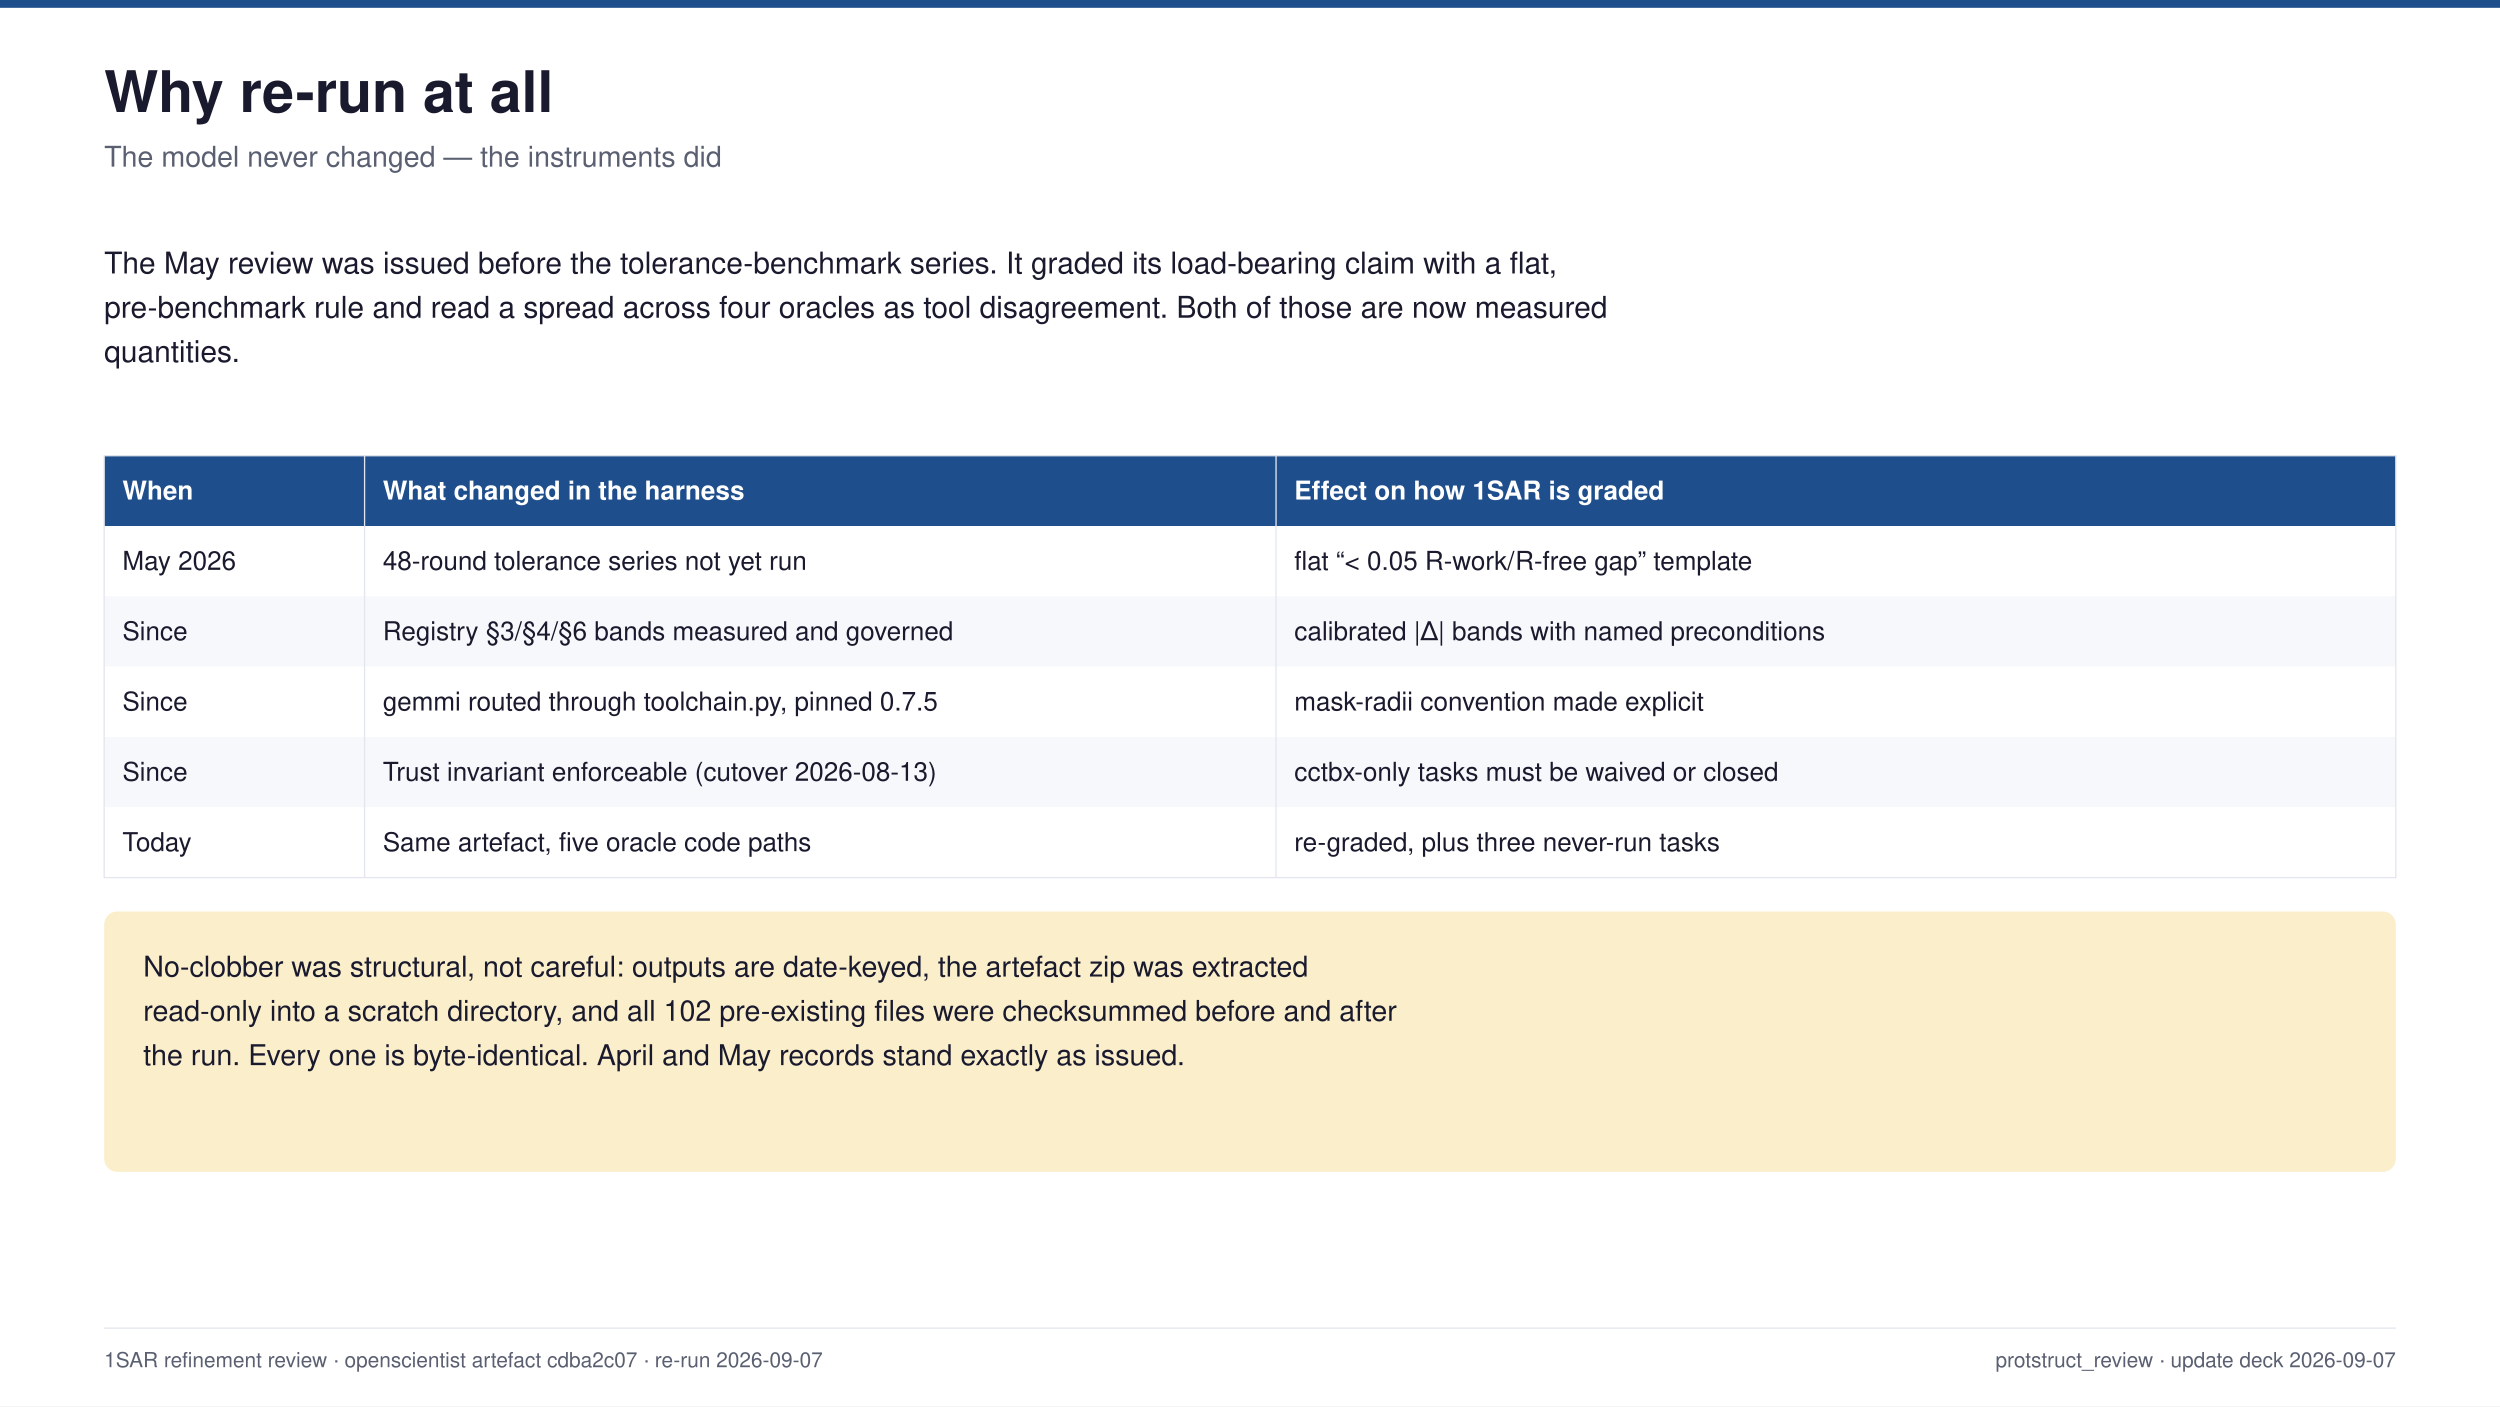
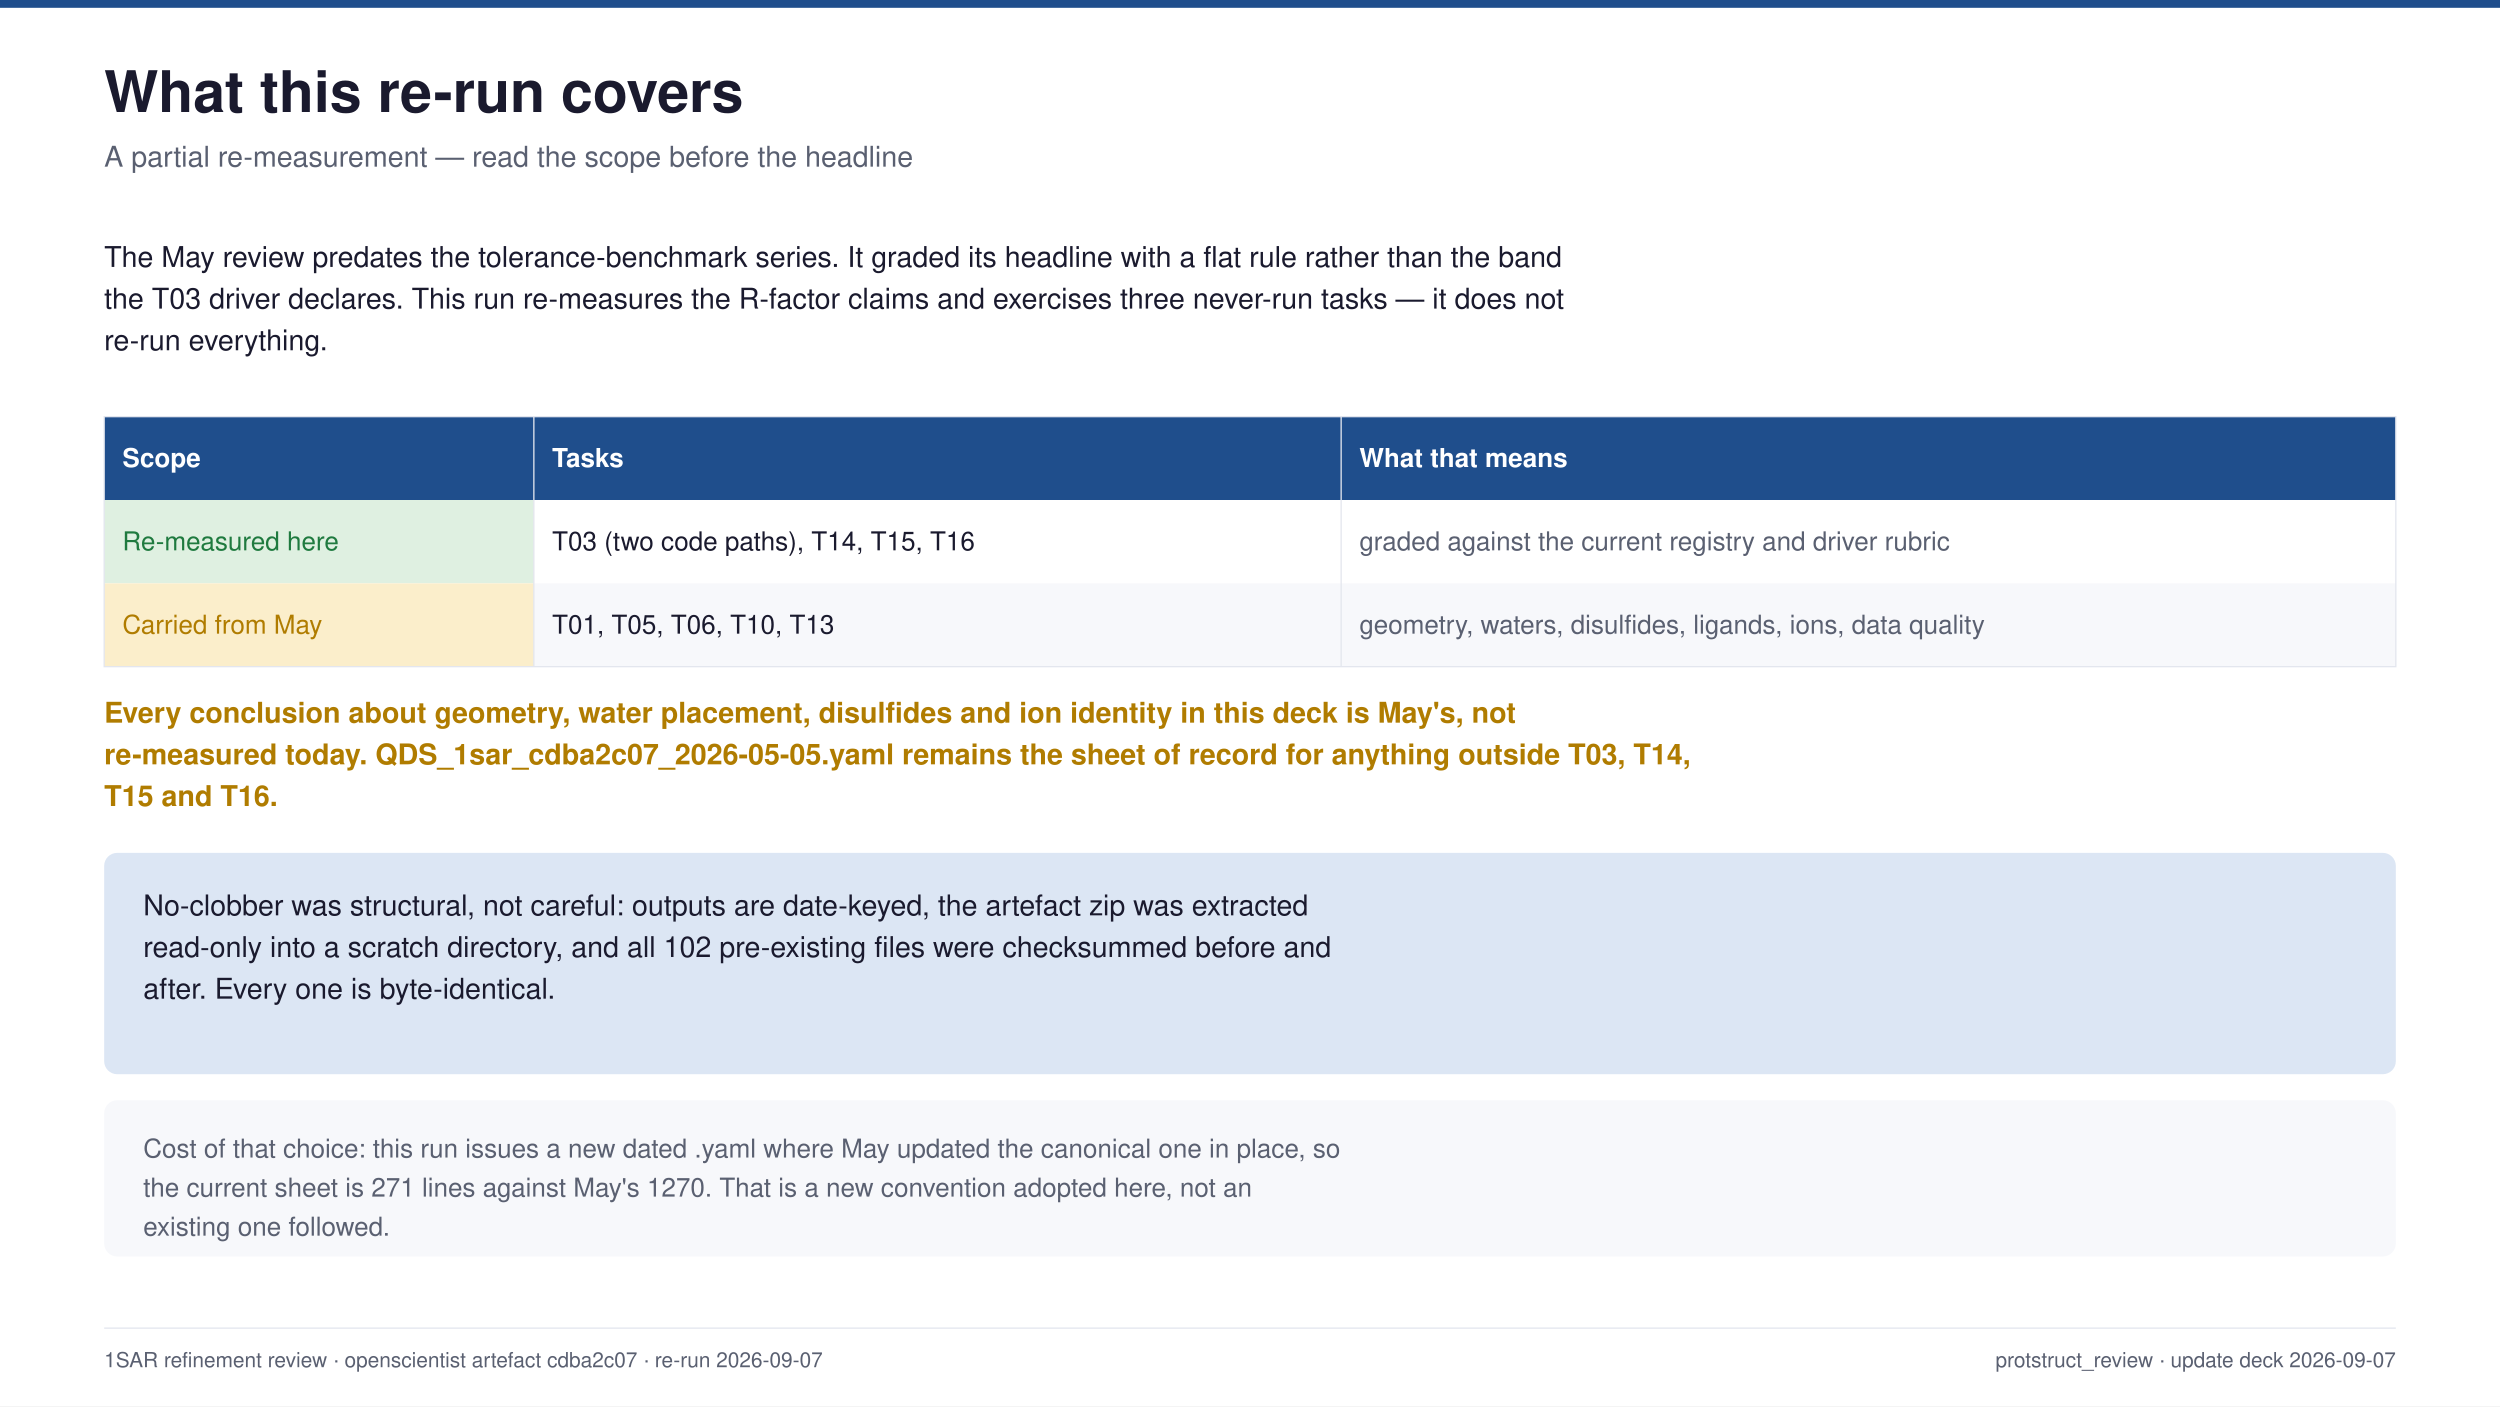
<svg xmlns="http://www.w3.org/2000/svg" width="1920" height="1080" viewBox="0 0 1920 1080" font-family="Helvetica, Arial, sans-serif">
  <rect width="100%" height="100%" fill="#ffffff" />
  <rect x="0" y="0" width="1920" height="6" fill="#1f4e8c" />
-   <text x="80" y="86" font-size="44" font-weight="700" fill="#1a1a2e">Why re-run at all</text>
-   <text x="80" y="128" font-size="22" font-weight="400" fill="#5a6071">The model never changed — the instruments did</text>
+   <text x="80" y="86" font-size="44" font-weight="700" fill="#1a1a2e">What this re-run covers</text>
+   <text x="80" y="128" font-size="22" font-weight="400" fill="#5a6071">A partial re-measurement — read the scope before the headline</text>
  <line x1="80" y1="1020" x2="1840" y2="1020" stroke="#e3e6ee" stroke-width="1" />
  <text x="80" y="1050" font-size="16" fill="#5a6071">1SAR refinement review · openscientist artefact cdba2c07 · re-run 2026-09-07</text>
  <text x="1840" y="1050" font-size="16" fill="#5a6071" text-anchor="end">protstruct_review · update deck 2026-09-07</text>
-   <text x="80" y="210" font-size="23" font-weight="400" fill="#1a1a2e">The May review was issued before the tolerance-benchmark series. It graded its load-bearing claim with a flat,</text>
-   <text x="80" y="244" font-size="23" font-weight="400" fill="#1a1a2e">pre-benchmark rule and read a spread across four oracles as tool disagreement. Both of those are now measured</text>
-   <text x="80" y="278" font-size="23" font-weight="400" fill="#1a1a2e">quantities.</text>
-   <rect x="80" y="350" width="1760" height="54" fill="#1f4e8c" />
-   <text x="94" y="383.667" font-size="20" font-weight="700" fill="#ffffff" text-anchor="start">When</text>
-   <text x="294" y="383.667" font-size="20" font-weight="700" fill="#ffffff" text-anchor="start">What changed in the harness</text>
-   <text x="994" y="383.667" font-size="20" font-weight="700" fill="#ffffff" text-anchor="start">Effect on how 1SAR is graded</text>
-   <rect x="80" y="404" width="1760" height="54" fill="#ffffff" />
-   <text x="94" y="437.667" font-size="20" fill="#1a1a2e" text-anchor="start">May 2026</text>
-   <text x="294" y="437.667" font-size="20" fill="#1a1a2e" text-anchor="start">48-round tolerance series not yet run</text>
-   <text x="994" y="437.667" font-size="20" fill="#1a1a2e" text-anchor="start">flat “&lt; 0.05 R-work/R-free gap” template</text>
-   <rect x="80" y="458" width="1760" height="54" fill="#f7f8fb" />
-   <text x="94" y="491.667" font-size="20" fill="#1a1a2e" text-anchor="start">Since</text>
-   <text x="294" y="491.667" font-size="20" fill="#1a1a2e" text-anchor="start">Registry §3/§4/§6 bands measured and governed</text>
-   <text x="994" y="491.667" font-size="20" fill="#1a1a2e" text-anchor="start">calibrated |Δ| bands with named preconditions</text>
-   <rect x="80" y="512" width="1760" height="54" fill="#ffffff" />
-   <text x="94" y="545.667" font-size="20" fill="#1a1a2e" text-anchor="start">Since</text>
-   <text x="294" y="545.667" font-size="20" fill="#1a1a2e" text-anchor="start">gemmi routed through toolchain.py, pinned 0.7.5</text>
-   <text x="994" y="545.667" font-size="20" fill="#1a1a2e" text-anchor="start">mask-radii convention made explicit</text>
-   <rect x="80" y="566" width="1760" height="54" fill="#f7f8fb" />
-   <text x="94" y="599.667" font-size="20" fill="#1a1a2e" text-anchor="start">Since</text>
-   <text x="294" y="599.667" font-size="20" fill="#1a1a2e" text-anchor="start">Trust invariant enforceable (cutover 2026-08-13)</text>
-   <text x="994" y="599.667" font-size="20" fill="#1a1a2e" text-anchor="start">cctbx-only tasks must be waived or closed</text>
-   <rect x="80" y="620" width="1760" height="54" fill="#ffffff" />
-   <text x="94" y="653.667" font-size="20" fill="#1a1a2e" text-anchor="start">Today</text>
-   <text x="294" y="653.667" font-size="20" fill="#1a1a2e" text-anchor="start">Same artefact, five oracle code paths</text>
-   <text x="994" y="653.667" font-size="20" fill="#1a1a2e" text-anchor="start">re-graded, plus three never-run tasks</text>
-   <rect x="80" y="350" width="1760" height="324" fill="none" stroke="#e3e6ee" stroke-width="1" />
-   <line x1="280" y1="350" x2="280" y2="674" stroke="#e3e6ee" stroke-width="1" />
-   <line x1="980" y1="350" x2="980" y2="674" stroke="#e3e6ee" stroke-width="1" />
-   <rect x="80" y="700" width="1760" height="200" rx="10" ry="10" fill="#fbeecb" />
-   <text x="110" y="750" font-size="22" font-weight="400" fill="#1a1a2e">No-clobber was structural, not careful: outputs are date-keyed, the artefact zip was extracted</text>
-   <text x="110" y="784" font-size="22" font-weight="400" fill="#1a1a2e">read-only into a scratch directory, and all 102 pre-existing files were checksummed before and after</text>
-   <text x="110" y="818" font-size="22" font-weight="400" fill="#1a1a2e">the run. Every one is byte-identical. April and May records stand exactly as issued.</text>
+   <text x="80" y="205" font-size="22" font-weight="400" fill="#1a1a2e">The May review predates the tolerance-benchmark series. It graded its headline with a flat rule rather than the band</text>
+   <text x="80" y="237" font-size="22" font-weight="400" fill="#1a1a2e">the T03 driver declares. This run re-measures the R-factor claims and exercises three never-run tasks — it does not</text>
+   <text x="80" y="269" font-size="22" font-weight="400" fill="#1a1a2e">re-run everything.</text>
+   <rect x="80" y="320" width="1760" height="64" fill="#1f4e8c" />
+   <text x="94" y="358.667" font-size="20" font-weight="700" fill="#ffffff" text-anchor="start">Scope</text>
+   <text x="424" y="358.667" font-size="20" font-weight="700" fill="#ffffff" text-anchor="start">Tasks</text>
+   <text x="1044" y="358.667" font-size="20" font-weight="700" fill="#ffffff" text-anchor="start">What that means</text>
+   <rect x="80" y="384" width="1760" height="64" fill="#ffffff" />
+   <rect x="80" y="384" width="330" height="64" fill="#dff0e1" />
+   <text x="94" y="422.667" font-size="20" fill="#1f7a3f" text-anchor="start">Re-measured here</text>
+   <text x="424" y="422.667" font-size="20" fill="#1a1a2e" text-anchor="start">T03 (two code paths), T14, T15, T16</text>
+   <text x="1044" y="422.667" font-size="20" fill="#5a6071" text-anchor="start">graded against the current registry and driver rubric</text>
+   <rect x="80" y="448" width="1760" height="64" fill="#f7f8fb" />
+   <rect x="80" y="448" width="330" height="64" fill="#fbeecb" />
+   <text x="94" y="486.667" font-size="20" fill="#b07c00" text-anchor="start">Carried from May</text>
+   <text x="424" y="486.667" font-size="20" fill="#1a1a2e" text-anchor="start">T01, T05, T06, T10, T13</text>
+   <text x="1044" y="486.667" font-size="20" fill="#5a6071" text-anchor="start">geometry, waters, disulfides, ligands, ions, data quality</text>
+   <rect x="80" y="320" width="1760" height="192" fill="none" stroke="#e3e6ee" stroke-width="1" />
+   <line x1="410" y1="320" x2="410" y2="512" stroke="#e3e6ee" stroke-width="1" />
+   <line x1="1030" y1="320" x2="1030" y2="512" stroke="#e3e6ee" stroke-width="1" />
+   <text x="80" y="555" font-size="22" font-weight="700" fill="#b07c00">Every conclusion about geometry, water placement, disulfides and ion identity in this deck is May's, not</text>
+   <text x="80" y="587" font-size="22" font-weight="700" fill="#b07c00">re-measured today. QDS_1sar_cdba2c07_2026-05-05.yaml remains the sheet of record for anything outside T03, T14,</text>
+   <text x="80" y="619" font-size="22" font-weight="700" fill="#b07c00">T15 and T16.</text>
+   <rect x="80" y="655" width="1760" height="170" rx="10" ry="10" fill="#dce6f4" />
+   <text x="110" y="703" font-size="22" font-weight="400" fill="#1a1a2e">No-clobber was structural, not careful: outputs are date-keyed, the artefact zip was extracted</text>
+   <text x="110" y="735" font-size="22" font-weight="400" fill="#1a1a2e">read-only into a scratch directory, and all 102 pre-existing files were checksummed before and</text>
+   <text x="110" y="767" font-size="22" font-weight="400" fill="#1a1a2e">after. Every one is byte-identical.</text>
+   <rect x="80" y="845" width="1760" height="120" rx="10" ry="10" fill="#f7f8fb" />
+   <text x="110" y="889" font-size="20" font-weight="400" fill="#5a6071">Cost of that choice: this run issues a new dated .yaml where May updated the canonical one in place, so</text>
+   <text x="110" y="919" font-size="20" font-weight="400" fill="#5a6071">the current sheet is 271 lines against May's 1270. That is a new convention adopted here, not an</text>
+   <text x="110" y="949" font-size="20" font-weight="400" fill="#5a6071">existing one followed.</text>
</svg>
